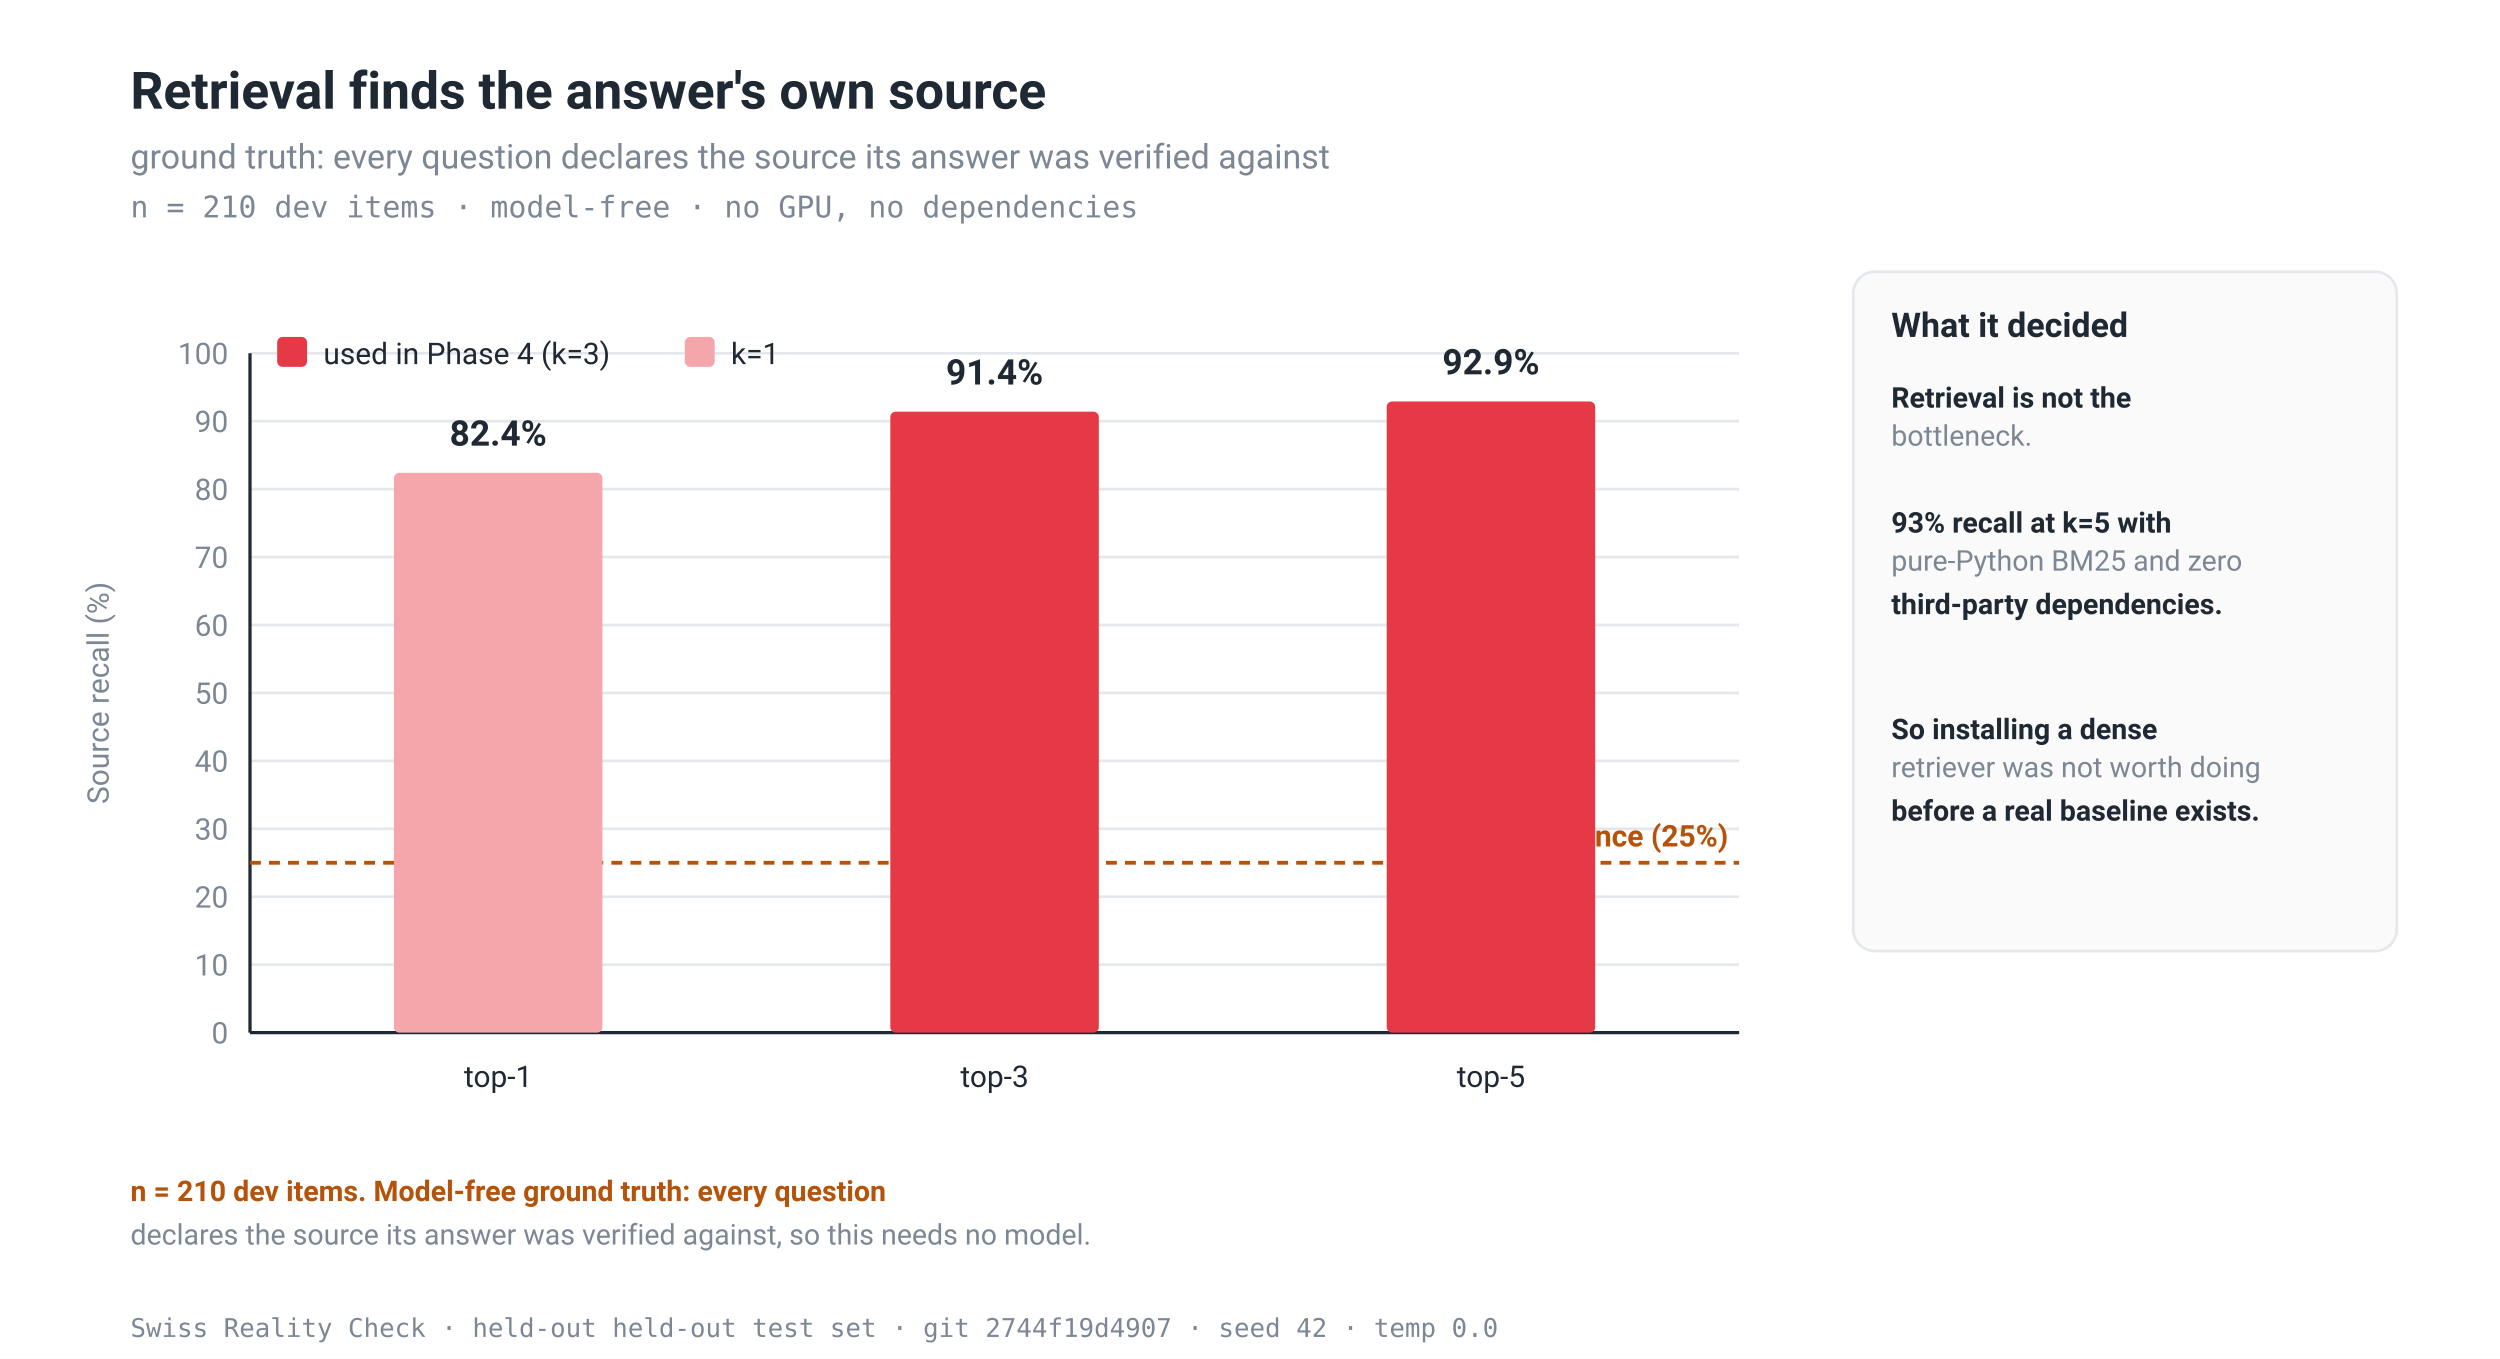
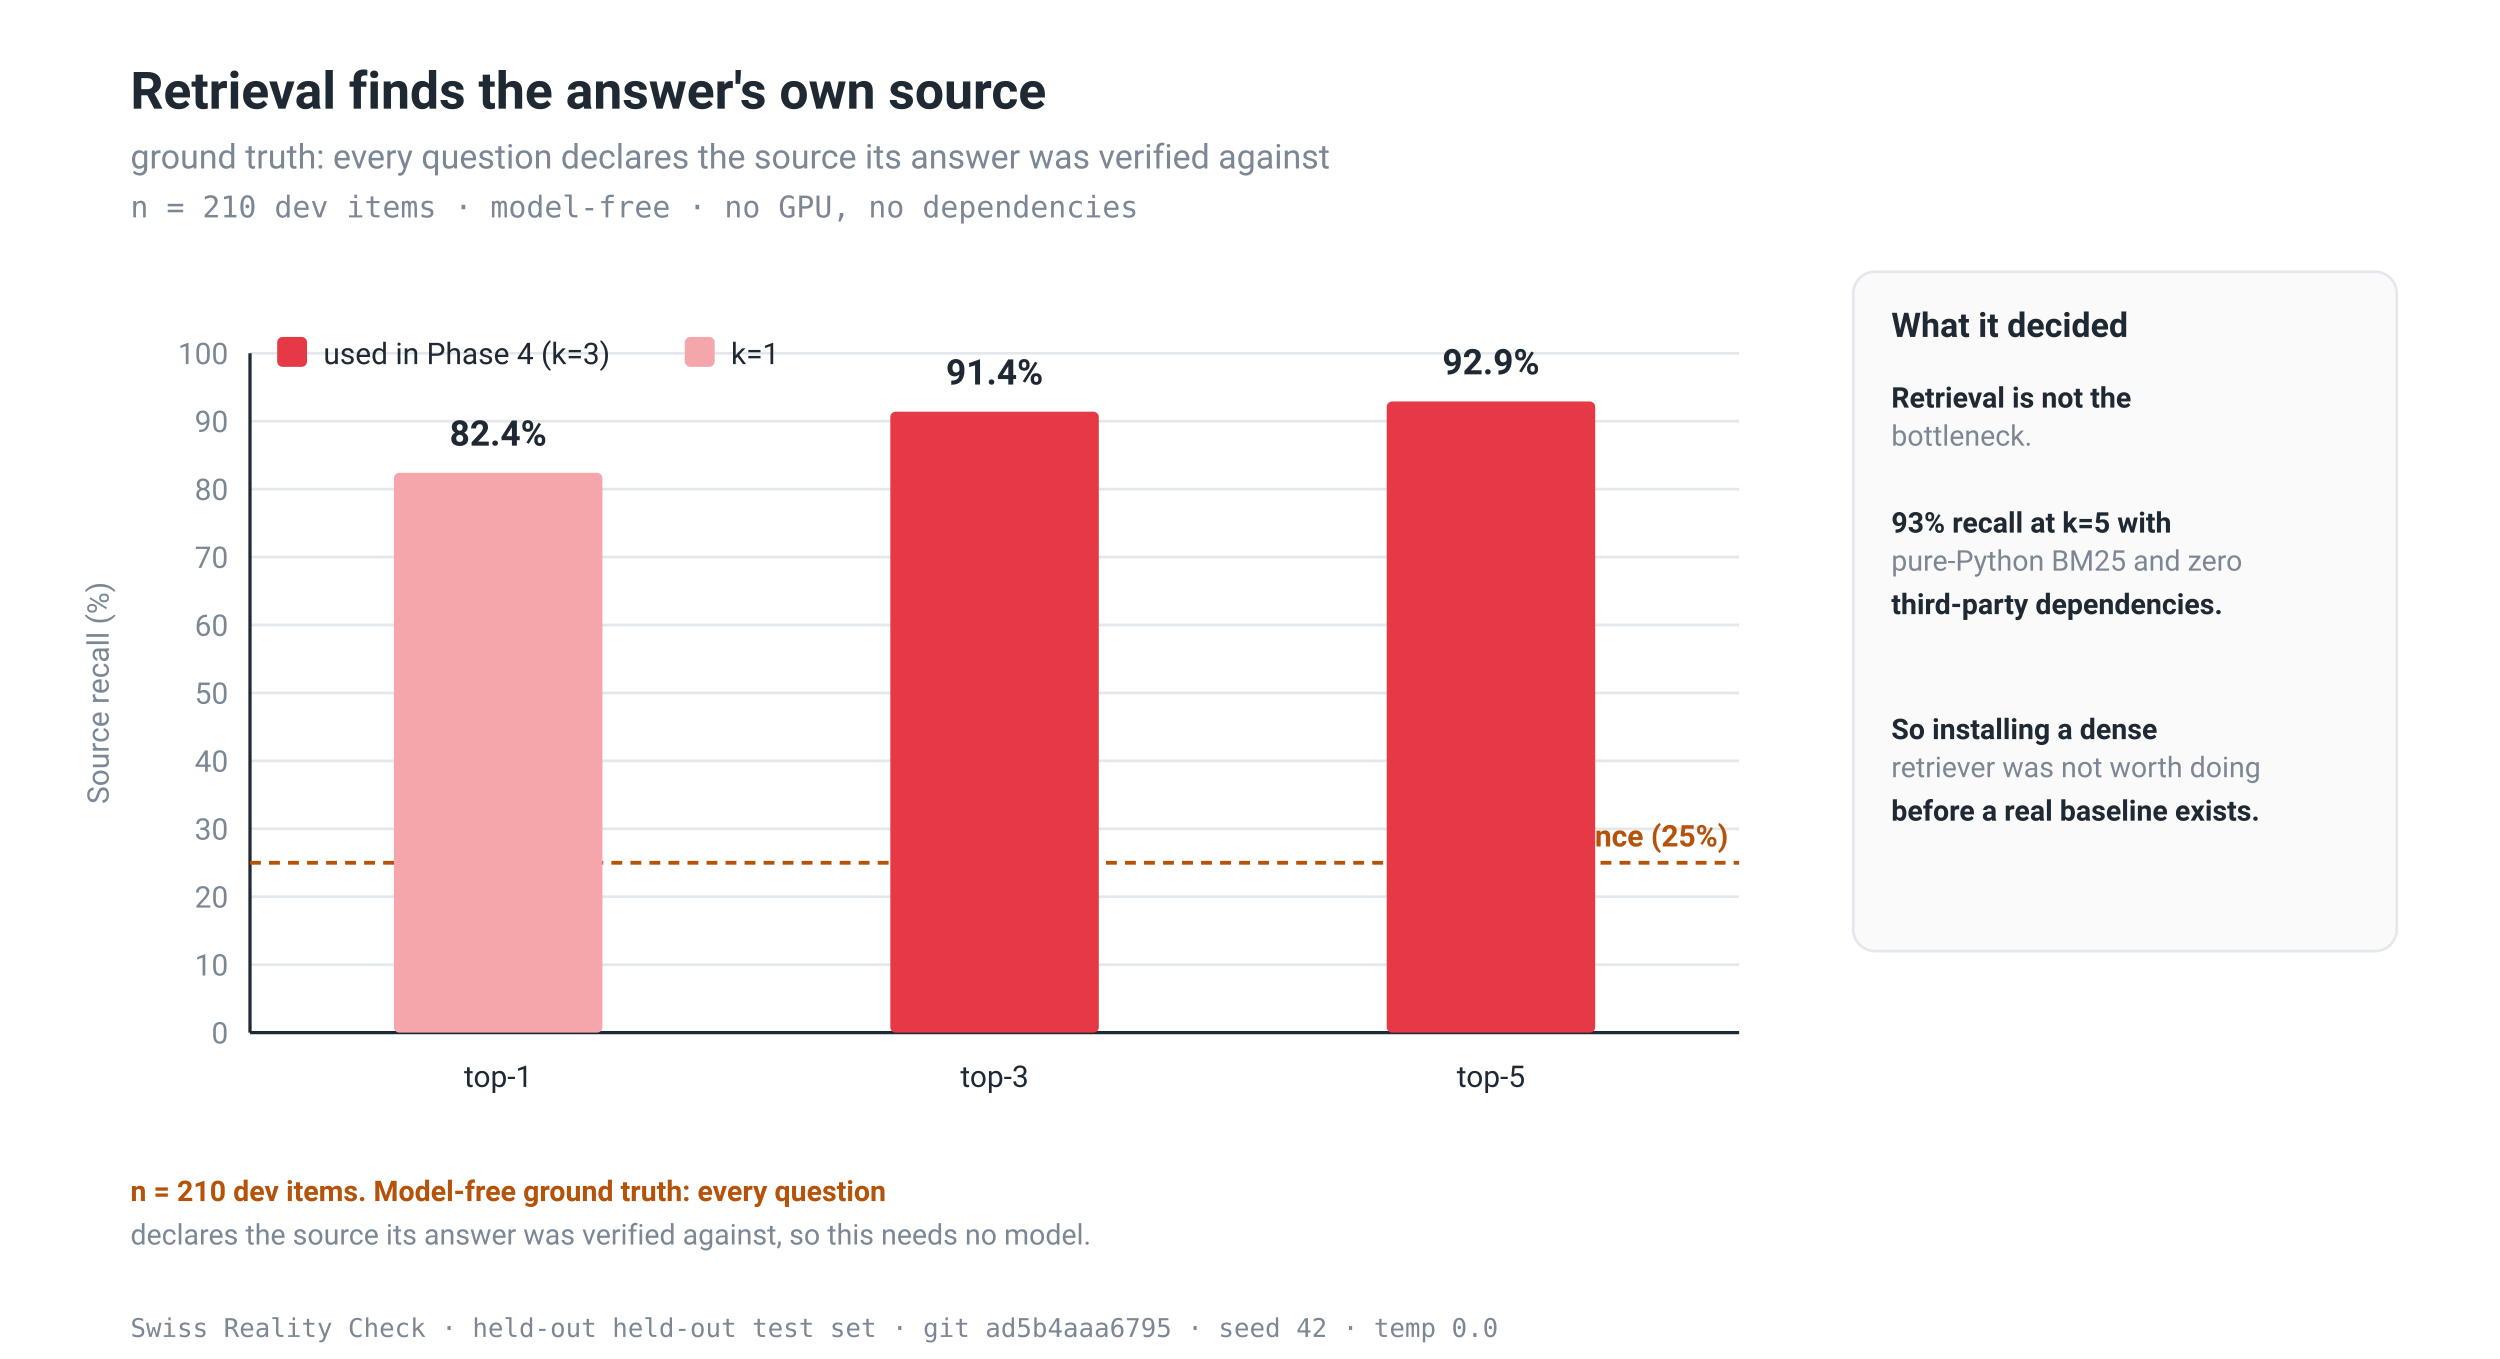
<svg xmlns="http://www.w3.org/2000/svg" width="920" height="500" viewBox="0 0 920 500" role="img" aria-labelledby="t" font-family="ui-sans-serif, -apple-system, 'Segoe UI', Roboto, 'Helvetica Neue', Arial, sans-serif">
  <rect width="920" height="500" fill="#FFFFFF" />
  <text x="48.00" y="40.00" font-family="ui-sans-serif, -apple-system, 'Segoe UI', Roboto, 'Helvetica Neue', Arial, sans-serif" font-size="19" fill="#1F2933" font-weight="bold" text-anchor="start" opacity="1.0" font-style="">Retrieval finds the answer's own source</text>
  <text x="48.00" y="62.00" font-family="ui-sans-serif, -apple-system, 'Segoe UI', Roboto, 'Helvetica Neue', Arial, sans-serif" font-size="12.5" fill="#7B8794" font-weight="normal" text-anchor="start" opacity="1.0" font-style="">ground truth: every question declares the source its answer was verified against</text>
  <text x="48.00" y="80.00" font-family="ui-monospace, SFMono-Regular, Menlo, Consolas, monospace" font-size="11" fill="#7B8794" font-weight="normal" text-anchor="start" opacity="1.0" font-style="">n = 210 dev items · model-free · no GPU, no dependencies</text>
  <line x1="92.00" y1="380.00" x2="640.00" y2="380.00" stroke="#E4E7EB" stroke-width="1" stroke-linecap="butt" />
  <text x="84.00" y="384.00" font-family="ui-sans-serif, -apple-system, 'Segoe UI', Roboto, 'Helvetica Neue', Arial, sans-serif" font-size="11" fill="#7B8794" font-weight="normal" text-anchor="end" opacity="1.0" font-style="">0</text>
  <line x1="92.00" y1="355.00" x2="640.00" y2="355.00" stroke="#E4E7EB" stroke-width="1" stroke-linecap="butt" />
  <text x="84.00" y="359.00" font-family="ui-sans-serif, -apple-system, 'Segoe UI', Roboto, 'Helvetica Neue', Arial, sans-serif" font-size="11" fill="#7B8794" font-weight="normal" text-anchor="end" opacity="1.0" font-style="">10</text>
  <line x1="92.00" y1="330.00" x2="640.00" y2="330.00" stroke="#E4E7EB" stroke-width="1" stroke-linecap="butt" />
  <text x="84.00" y="334.00" font-family="ui-sans-serif, -apple-system, 'Segoe UI', Roboto, 'Helvetica Neue', Arial, sans-serif" font-size="11" fill="#7B8794" font-weight="normal" text-anchor="end" opacity="1.0" font-style="">20</text>
  <line x1="92.00" y1="305.00" x2="640.00" y2="305.00" stroke="#E4E7EB" stroke-width="1" stroke-linecap="butt" />
  <text x="84.00" y="309.00" font-family="ui-sans-serif, -apple-system, 'Segoe UI', Roboto, 'Helvetica Neue', Arial, sans-serif" font-size="11" fill="#7B8794" font-weight="normal" text-anchor="end" opacity="1.0" font-style="">30</text>
  <line x1="92.00" y1="280.00" x2="640.00" y2="280.00" stroke="#E4E7EB" stroke-width="1" stroke-linecap="butt" />
  <text x="84.00" y="284.00" font-family="ui-sans-serif, -apple-system, 'Segoe UI', Roboto, 'Helvetica Neue', Arial, sans-serif" font-size="11" fill="#7B8794" font-weight="normal" text-anchor="end" opacity="1.0" font-style="">40</text>
  <line x1="92.00" y1="255.00" x2="640.00" y2="255.00" stroke="#E4E7EB" stroke-width="1" stroke-linecap="butt" />
  <text x="84.00" y="259.00" font-family="ui-sans-serif, -apple-system, 'Segoe UI', Roboto, 'Helvetica Neue', Arial, sans-serif" font-size="11" fill="#7B8794" font-weight="normal" text-anchor="end" opacity="1.0" font-style="">50</text>
  <line x1="92.00" y1="230.00" x2="640.00" y2="230.00" stroke="#E4E7EB" stroke-width="1" stroke-linecap="butt" />
  <text x="84.00" y="234.00" font-family="ui-sans-serif, -apple-system, 'Segoe UI', Roboto, 'Helvetica Neue', Arial, sans-serif" font-size="11" fill="#7B8794" font-weight="normal" text-anchor="end" opacity="1.0" font-style="">60</text>
  <line x1="92.00" y1="205.00" x2="640.00" y2="205.00" stroke="#E4E7EB" stroke-width="1" stroke-linecap="butt" />
  <text x="84.00" y="209.00" font-family="ui-sans-serif, -apple-system, 'Segoe UI', Roboto, 'Helvetica Neue', Arial, sans-serif" font-size="11" fill="#7B8794" font-weight="normal" text-anchor="end" opacity="1.0" font-style="">70</text>
  <line x1="92.00" y1="180.00" x2="640.00" y2="180.00" stroke="#E4E7EB" stroke-width="1" stroke-linecap="butt" />
  <text x="84.00" y="184.00" font-family="ui-sans-serif, -apple-system, 'Segoe UI', Roboto, 'Helvetica Neue', Arial, sans-serif" font-size="11" fill="#7B8794" font-weight="normal" text-anchor="end" opacity="1.0" font-style="">80</text>
  <line x1="92.00" y1="155.00" x2="640.00" y2="155.00" stroke="#E4E7EB" stroke-width="1" stroke-linecap="butt" />
  <text x="84.00" y="159.00" font-family="ui-sans-serif, -apple-system, 'Segoe UI', Roboto, 'Helvetica Neue', Arial, sans-serif" font-size="11" fill="#7B8794" font-weight="normal" text-anchor="end" opacity="1.0" font-style="">90</text>
  <line x1="92.00" y1="130.00" x2="640.00" y2="130.00" stroke="#E4E7EB" stroke-width="1" stroke-linecap="butt" />
  <text x="84.00" y="134.00" font-family="ui-sans-serif, -apple-system, 'Segoe UI', Roboto, 'Helvetica Neue', Arial, sans-serif" font-size="11" fill="#7B8794" font-weight="normal" text-anchor="end" opacity="1.0" font-style="">100</text>
  <line x1="92.00" y1="130.00" x2="92.00" y2="380.00" stroke="#1F2933" stroke-width="1.2" stroke-linecap="butt" />
  <line x1="92.00" y1="380.00" x2="640.00" y2="380.00" stroke="#1F2933" stroke-width="1.2" stroke-linecap="butt" />
  <text x="40.00" y="255.00" font-family="ui-sans-serif, -apple-system, 'Segoe UI', Roboto, 'Helvetica Neue', Arial, sans-serif" font-size="11" fill="#7B8794" font-weight="normal" text-anchor="middle" transform="rotate(-90 40.00 255.00)">Source recall (%)</text>
  <line x1="92.00" y1="317.50" x2="640.00" y2="317.50" stroke="#B45309" stroke-width="1.4" stroke-linecap="butt" stroke-dasharray="4 3" />
  <text x="636.00" y="311.50" font-family="ui-sans-serif, -apple-system, 'Segoe UI', Roboto, 'Helvetica Neue', Arial, sans-serif" font-size="11" fill="#B45309" font-weight="bold" text-anchor="end" opacity="1.0" font-style="">chance (25%)</text>
  <rect x="144.97" y="174.00" width="76.72" height="206.00" rx="2" fill="#F4A6AB" stroke="none" stroke-width="1.4" opacity="1.0" />
  <text x="183.33" y="164.00" font-family="ui-sans-serif, -apple-system, 'Segoe UI', Roboto, 'Helvetica Neue', Arial, sans-serif" font-size="13" fill="#1F2933" font-weight="bold" text-anchor="middle" opacity="1.0" font-style="">82.4%</text>
  <rect x="327.64" y="151.50" width="76.72" height="228.50" rx="2" fill="#E63946" stroke="none" stroke-width="1.4" opacity="1.0" />
  <text x="366.00" y="141.50" font-family="ui-sans-serif, -apple-system, 'Segoe UI', Roboto, 'Helvetica Neue', Arial, sans-serif" font-size="13" fill="#1F2933" font-weight="bold" text-anchor="middle" opacity="1.0" font-style="">91.4%</text>
  <rect x="510.31" y="147.75" width="76.72" height="232.25" rx="2" fill="#E63946" stroke="none" stroke-width="1.4" opacity="1.0" />
  <text x="548.67" y="137.75" font-family="ui-sans-serif, -apple-system, 'Segoe UI', Roboto, 'Helvetica Neue', Arial, sans-serif" font-size="13" fill="#1F2933" font-weight="bold" text-anchor="middle" opacity="1.0" font-style="">92.9%</text>
  <text x="183.33" y="400.00" font-family="ui-sans-serif, -apple-system, 'Segoe UI', Roboto, 'Helvetica Neue', Arial, sans-serif" font-size="11" fill="#1F2933" font-weight="normal" text-anchor="middle" opacity="1.0" font-style="">top-1</text>
  <text x="366.00" y="400.00" font-family="ui-sans-serif, -apple-system, 'Segoe UI', Roboto, 'Helvetica Neue', Arial, sans-serif" font-size="11" fill="#1F2933" font-weight="normal" text-anchor="middle" opacity="1.0" font-style="">top-3</text>
  <text x="548.67" y="400.00" font-family="ui-sans-serif, -apple-system, 'Segoe UI', Roboto, 'Helvetica Neue', Arial, sans-serif" font-size="11" fill="#1F2933" font-weight="normal" text-anchor="middle" opacity="1.0" font-style="">top-5</text>
  <rect x="102.00" y="124.00" width="11.00" height="11.00" rx="2" fill="#E63946" stroke="none" stroke-width="1" opacity="1.0" />
  <text x="119.00" y="134.00" font-family="ui-sans-serif, -apple-system, 'Segoe UI', Roboto, 'Helvetica Neue', Arial, sans-serif" font-size="11" fill="#1F2933" font-weight="normal" text-anchor="start" opacity="1.0" font-style="">used in Phase 4 (k=3)</text>
  <rect x="252.00" y="124.00" width="11.00" height="11.00" rx="2" fill="#F4A6AB" stroke="none" stroke-width="1" opacity="1.0" />
  <text x="269.00" y="134.00" font-family="ui-sans-serif, -apple-system, 'Segoe UI', Roboto, 'Helvetica Neue', Arial, sans-serif" font-size="11" fill="#1F2933" font-weight="normal" text-anchor="start" opacity="1.0" font-style="">k=1</text>
  <rect x="682.00" y="100.00" width="200.00" height="250.00" rx="8" fill="#FAFAFB" stroke="#E4E7EB" stroke-width="1" opacity="1.0" />
  <text x="696.00" y="124.00" font-family="ui-sans-serif, -apple-system, 'Segoe UI', Roboto, 'Helvetica Neue', Arial, sans-serif" font-size="12.5" fill="#1F2933" font-weight="bold" text-anchor="start" opacity="1.0" font-style="">What it decided</text>
  <text x="696.00" y="150.00" font-family="ui-sans-serif, -apple-system, 'Segoe UI', Roboto, 'Helvetica Neue', Arial, sans-serif" font-size="10.5" fill="#1F2933" font-weight="bold" text-anchor="start" opacity="1.0" font-style="">Retrieval is not the</text>
  <text x="696.00" y="164.00" font-family="ui-sans-serif, -apple-system, 'Segoe UI', Roboto, 'Helvetica Neue', Arial, sans-serif" font-size="10.5" fill="#7B8794" font-weight="normal" text-anchor="start" opacity="1.0" font-style="">bottleneck.</text>
  <text x="696.00" y="196.00" font-family="ui-sans-serif, -apple-system, 'Segoe UI', Roboto, 'Helvetica Neue', Arial, sans-serif" font-size="10.5" fill="#1F2933" font-weight="bold" text-anchor="start" opacity="1.0" font-style="">93% recall at k=5 with</text>
  <text x="696.00" y="210.00" font-family="ui-sans-serif, -apple-system, 'Segoe UI', Roboto, 'Helvetica Neue', Arial, sans-serif" font-size="10.5" fill="#7B8794" font-weight="normal" text-anchor="start" opacity="1.0" font-style="">pure-Python BM25 and zero</text>
  <text x="696.00" y="226.00" font-family="ui-sans-serif, -apple-system, 'Segoe UI', Roboto, 'Helvetica Neue', Arial, sans-serif" font-size="10.5" fill="#1F2933" font-weight="bold" text-anchor="start" opacity="1.0" font-style="">third-party dependencies.</text>
  <text x="696.00" y="272.00" font-family="ui-sans-serif, -apple-system, 'Segoe UI', Roboto, 'Helvetica Neue', Arial, sans-serif" font-size="10.5" fill="#1F2933" font-weight="bold" text-anchor="start" opacity="1.0" font-style="">So installing a dense</text>
  <text x="696.00" y="286.00" font-family="ui-sans-serif, -apple-system, 'Segoe UI', Roboto, 'Helvetica Neue', Arial, sans-serif" font-size="10.5" fill="#7B8794" font-weight="normal" text-anchor="start" opacity="1.0" font-style="">retriever was not worth doing</text>
  <text x="696.00" y="302.00" font-family="ui-sans-serif, -apple-system, 'Segoe UI', Roboto, 'Helvetica Neue', Arial, sans-serif" font-size="10.5" fill="#1F2933" font-weight="bold" text-anchor="start" opacity="1.0" font-style="">before a real baseline exists.</text>
  <text x="48.00" y="442.00" font-family="ui-sans-serif, -apple-system, 'Segoe UI', Roboto, 'Helvetica Neue', Arial, sans-serif" font-size="10.5" fill="#B45309" font-weight="bold" text-anchor="start" opacity="1.0" font-style="">n = 210 dev items. Model-free ground truth: every question</text>
  <text x="48.00" y="458.00" font-family="ui-sans-serif, -apple-system, 'Segoe UI', Roboto, 'Helvetica Neue', Arial, sans-serif" font-size="10.5" fill="#7B8794" font-weight="normal" text-anchor="start" opacity="1.0" font-style="">declares the source its answer was verified against, so this needs no model.</text>
-   <text x="48.00" y="492.00" font-family="ui-monospace, SFMono-Regular, Menlo, Consolas, monospace" font-size="9.5" fill="#7B8794" font-weight="normal" text-anchor="start" opacity="1.0" font-style="">Swiss Reality Check · held-out held-out test set · git 2744f19d4907 · seed 42 · temp 0.0</text>
+   <text x="48.00" y="492.00" font-family="ui-monospace, SFMono-Regular, Menlo, Consolas, monospace" font-size="9.5" fill="#7B8794" font-weight="normal" text-anchor="start" opacity="1.0" font-style="">Swiss Reality Check · held-out held-out test set · git ad5b4aaa6795 · seed 42 · temp 0.0</text>
</svg>
